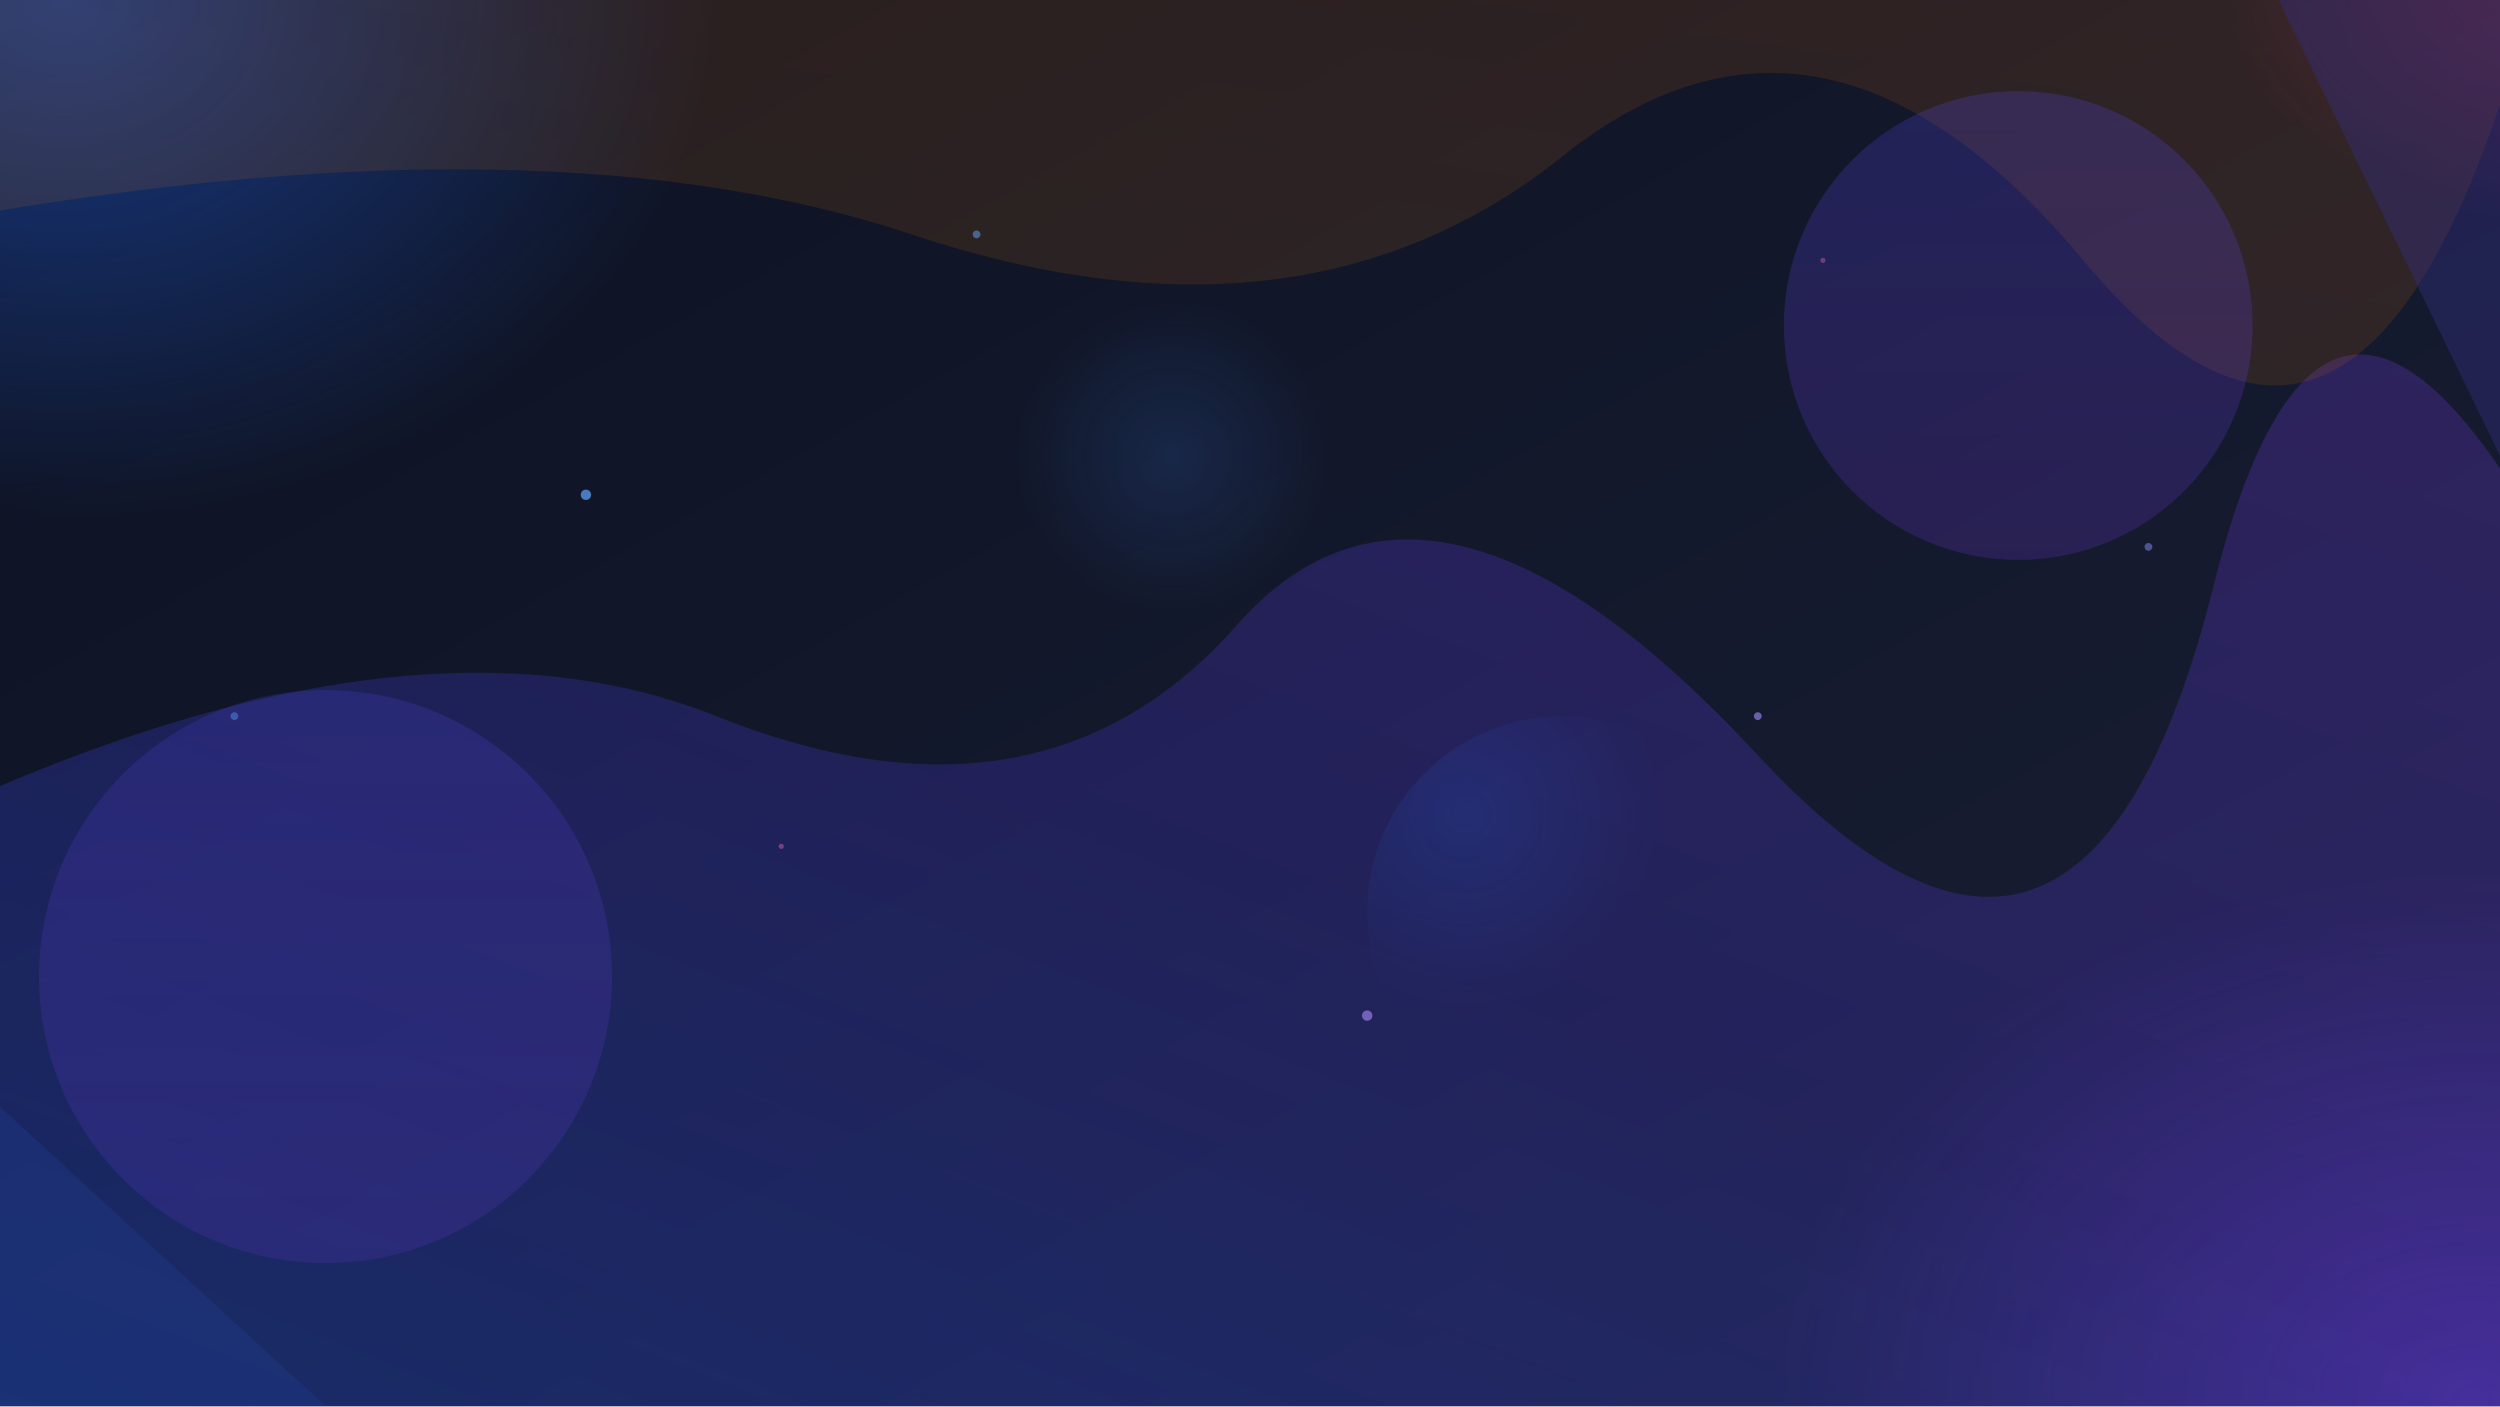
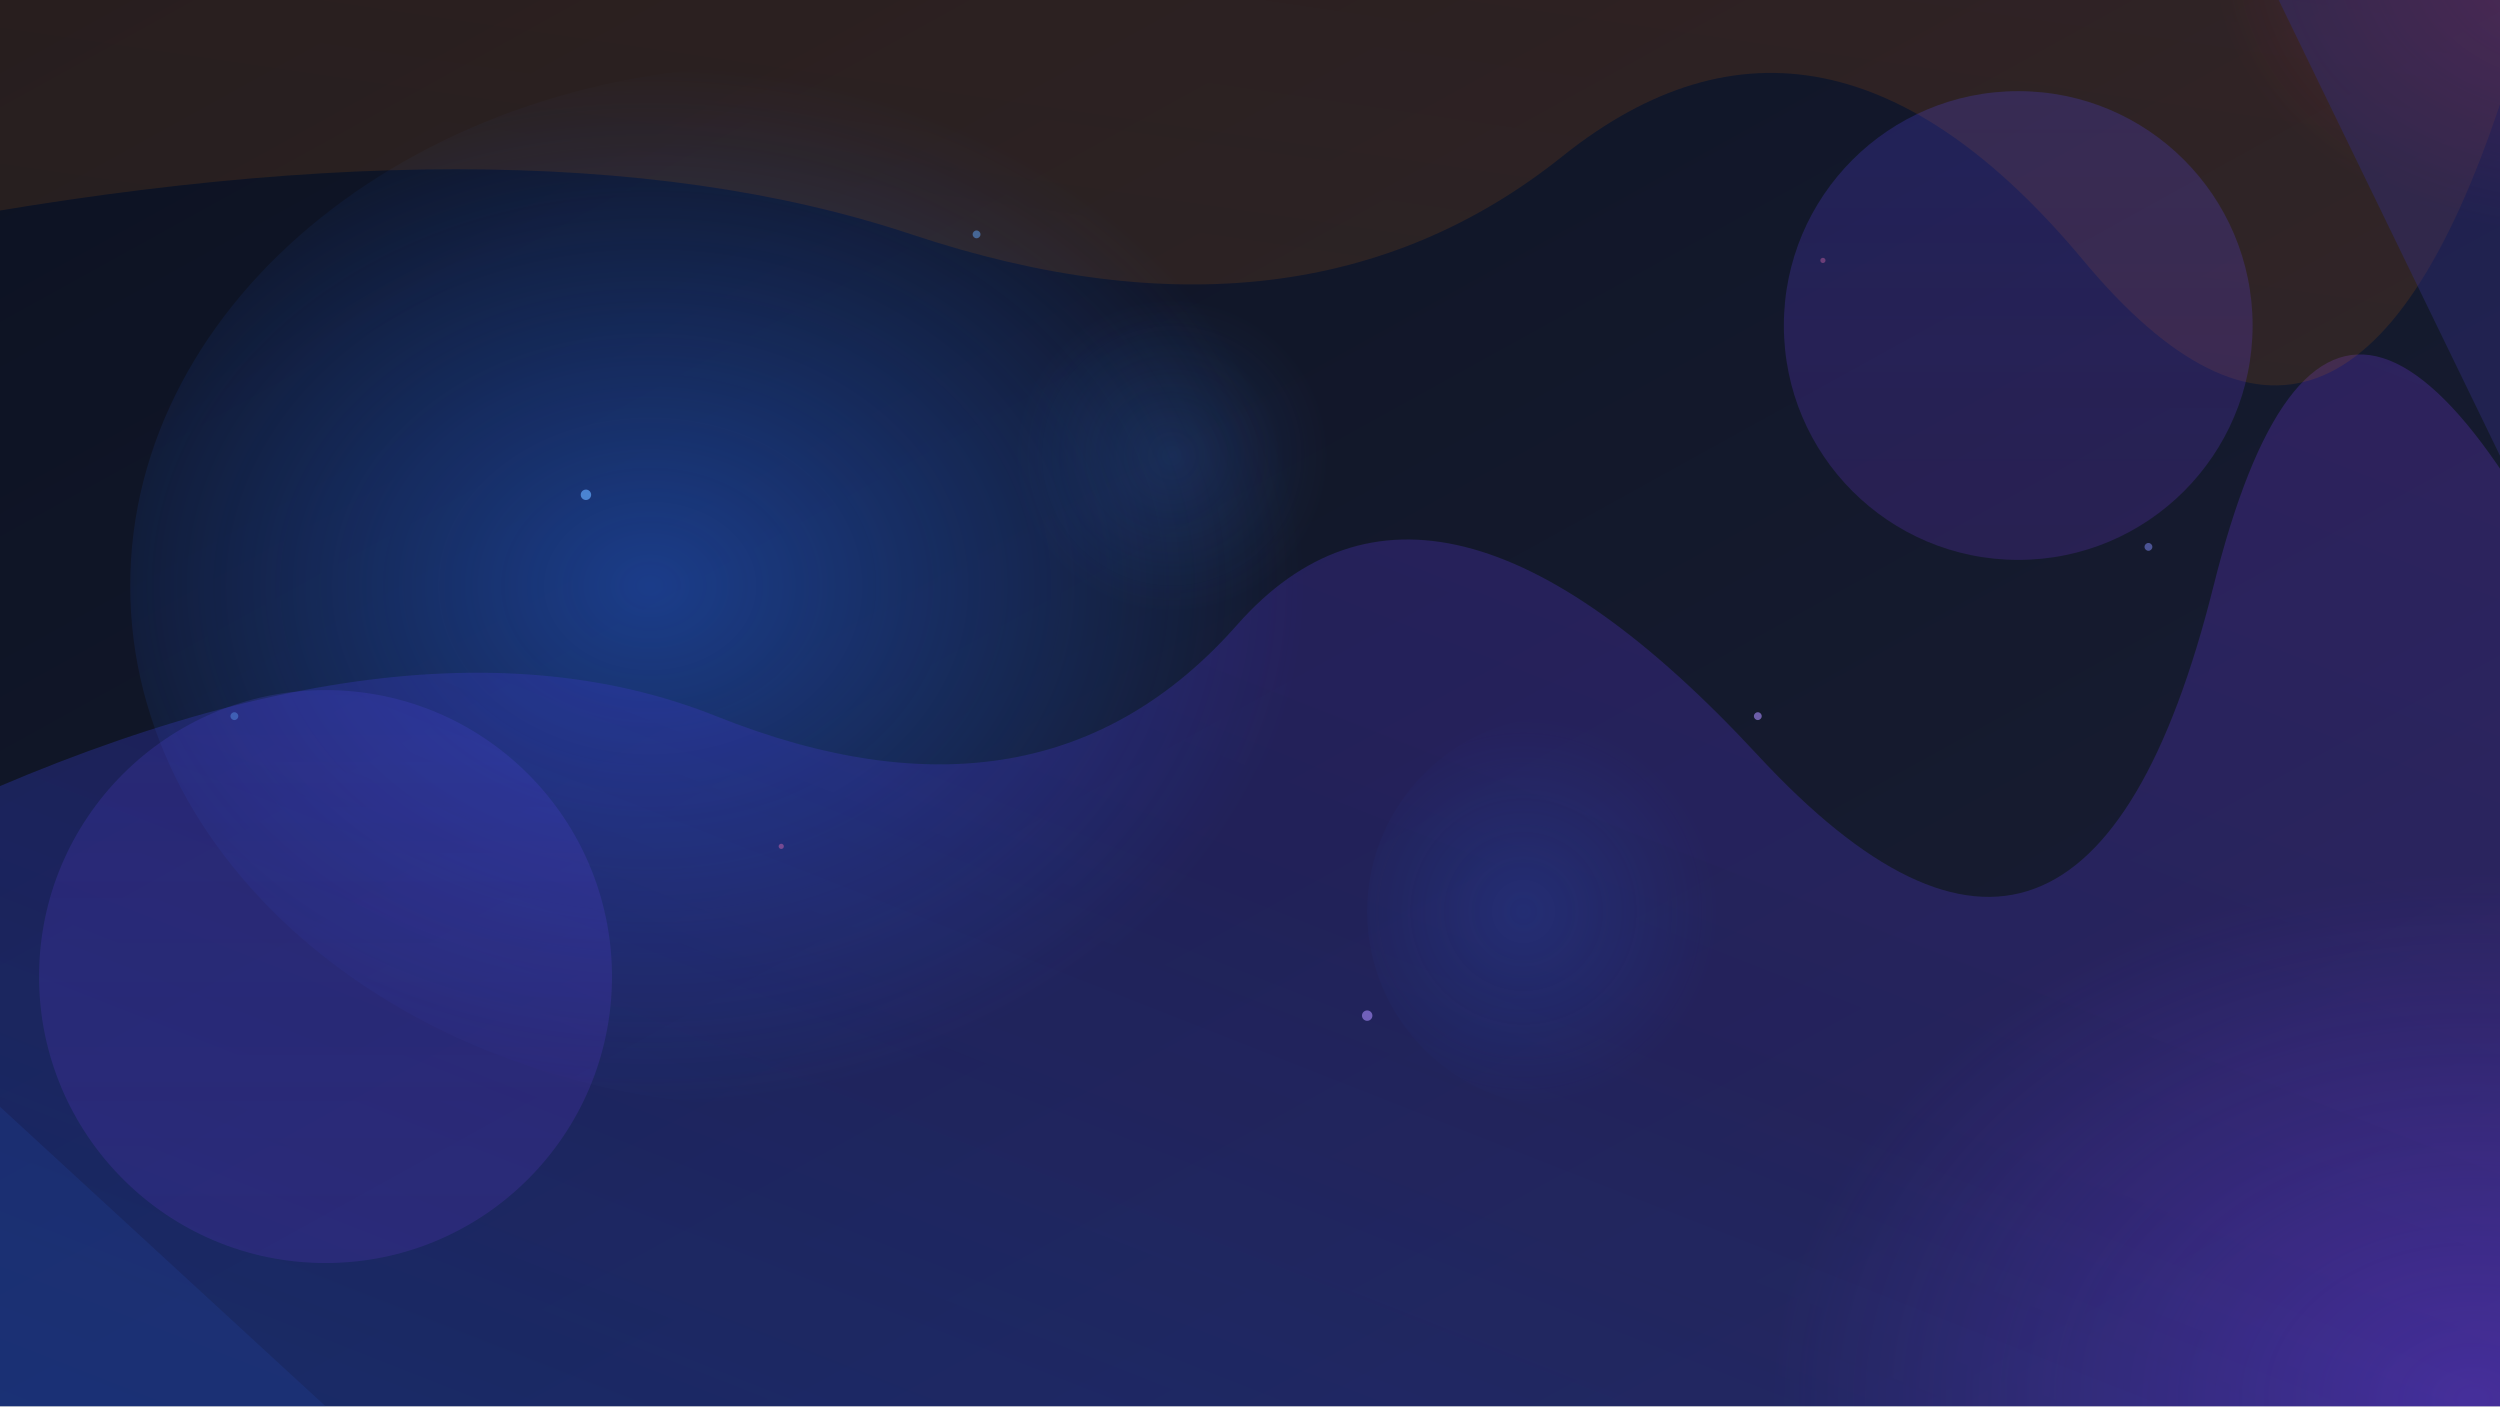
<svg xmlns="http://www.w3.org/2000/svg" viewBox="0 0 1920 1080" preserveAspectRatio="xMidYMid slice">
  <defs>
    <linearGradient id="darkGrad1" x1="0%" y1="0%" x2="100%" y2="100%">
      <stop offset="0%" style="stop-color:#0c1222;stop-opacity:1" />
      <stop offset="100%" style="stop-color:#1a1f35;stop-opacity:1" />
    </linearGradient>
    <linearGradient id="darkGrad2" x1="0%" y1="100%" x2="100%" y2="0%">
      <stop offset="0%" style="stop-color:#1d4ed8;stop-opacity:0.5" />
      <stop offset="50%" style="stop-color:#4338ca;stop-opacity:0.4" />
      <stop offset="100%" style="stop-color:#7c3aed;stop-opacity:0.35" />
    </linearGradient>
    <linearGradient id="darkGrad3" x1="100%" y1="0%" x2="0%" y2="100%">
      <stop offset="0%" style="stop-color:#b45309;stop-opacity:0.3" />
      <stop offset="100%" style="stop-color:#d97706;stop-opacity:0.2" />
    </linearGradient>
    <linearGradient id="darkGrad4" x1="50%" y1="0%" x2="50%" y2="100%">
      <stop offset="0%" style="stop-color:#4f46e5;stop-opacity:0.45" />
      <stop offset="100%" style="stop-color:#7c3aed;stop-opacity:0.35" />
    </linearGradient>
-     <radialGradient id="darkRadial1" cx="25%" cy="25%" r="50%">
+     <radialGradient id="darkRadial1" cx="40%" cy="50%" r="50%">
      <stop offset="0%" style="stop-color:#2563eb;stop-opacity:0.5" />
      <stop offset="100%" style="stop-color:#2563eb;stop-opacity:0" />
    </radialGradient>
    <radialGradient id="darkRadial2" cx="75%" cy="75%" r="45%">
      <stop offset="0%" style="stop-color:#7c3aed;stop-opacity:0.45" />
      <stop offset="100%" style="stop-color:#7c3aed;stop-opacity:0" />
    </radialGradient>
    <radialGradient id="darkRadial3" cx="85%" cy="20%" r="35%">
      <stop offset="0%" style="stop-color:#db2777;stop-opacity:0.3" />
      <stop offset="100%" style="stop-color:#db2777;stop-opacity:0" />
    </radialGradient>
    <radialGradient id="glow1" cx="50%" cy="50%" r="50%">
      <stop offset="0%" style="stop-color:#3b82f6;stop-opacity:0.25" />
      <stop offset="100%" style="stop-color:#3b82f6;stop-opacity:0" />
    </radialGradient>
  </defs>
  <rect width="100%" height="100%" fill="url(#darkGrad1)" />
-   <ellipse cx="300" cy="200" rx="500" ry="400" fill="url(#darkRadial1)" />
+   <ellipse cx="600" cy="450" rx="500" ry="400" fill="url(#darkRadial1)" />
  <ellipse cx="1600" cy="850" rx="600" ry="450" fill="url(#darkRadial2)" />
  <ellipse cx="1700" cy="150" rx="400" ry="300" fill="url(#darkRadial3)" />
  <path d="M-100,650 Q300,450 550,550 T950,480 T1350,580 T1700,450 T2020,550 L2020,1100 L-100,1100 Z" fill="url(#darkGrad2)" opacity="0.7" />
  <path d="M-100,180 Q400,80 700,180 T1200,120 T1600,200 T1920,80 L1920,0 L-100,0 Z" fill="url(#darkGrad3)" opacity="0.6" />
  <circle cx="1550" cy="250" r="180" fill="url(#darkGrad4)" opacity="0.55" />
  <circle cx="250" cy="750" r="220" fill="url(#darkGrad4)" opacity="0.45" />
  <circle cx="900" cy="350" r="120" fill="url(#glow1)" opacity="0.6" />
  <circle cx="1200" cy="700" r="150" fill="url(#darkRadial1)" opacity="0.35" />
  <circle cx="450" cy="380" r="4" fill="#60a5fa" opacity="0.7" />
  <circle cx="1350" cy="550" r="3" fill="#a78bfa" opacity="0.6" />
  <circle cx="750" cy="180" r="3" fill="#60a5fa" opacity="0.5" />
  <circle cx="1050" cy="780" r="4" fill="#a78bfa" opacity="0.6" />
  <circle cx="180" cy="550" r="3" fill="#60a5fa" opacity="0.4" />
  <circle cx="1650" cy="420" r="3" fill="#818cf8" opacity="0.5" />
  <circle cx="600" cy="650" r="2" fill="#f472b6" opacity="0.4" />
  <circle cx="1400" cy="200" r="2" fill="#f472b6" opacity="0.35" />
  <path d="M1750,0 L1920,0 L1920,350 Z" fill="#312e81" opacity="0.4" />
  <path d="M0,850 L0,1080 L250,1080 Z" fill="#1e3a8a" opacity="0.4" />
</svg>
